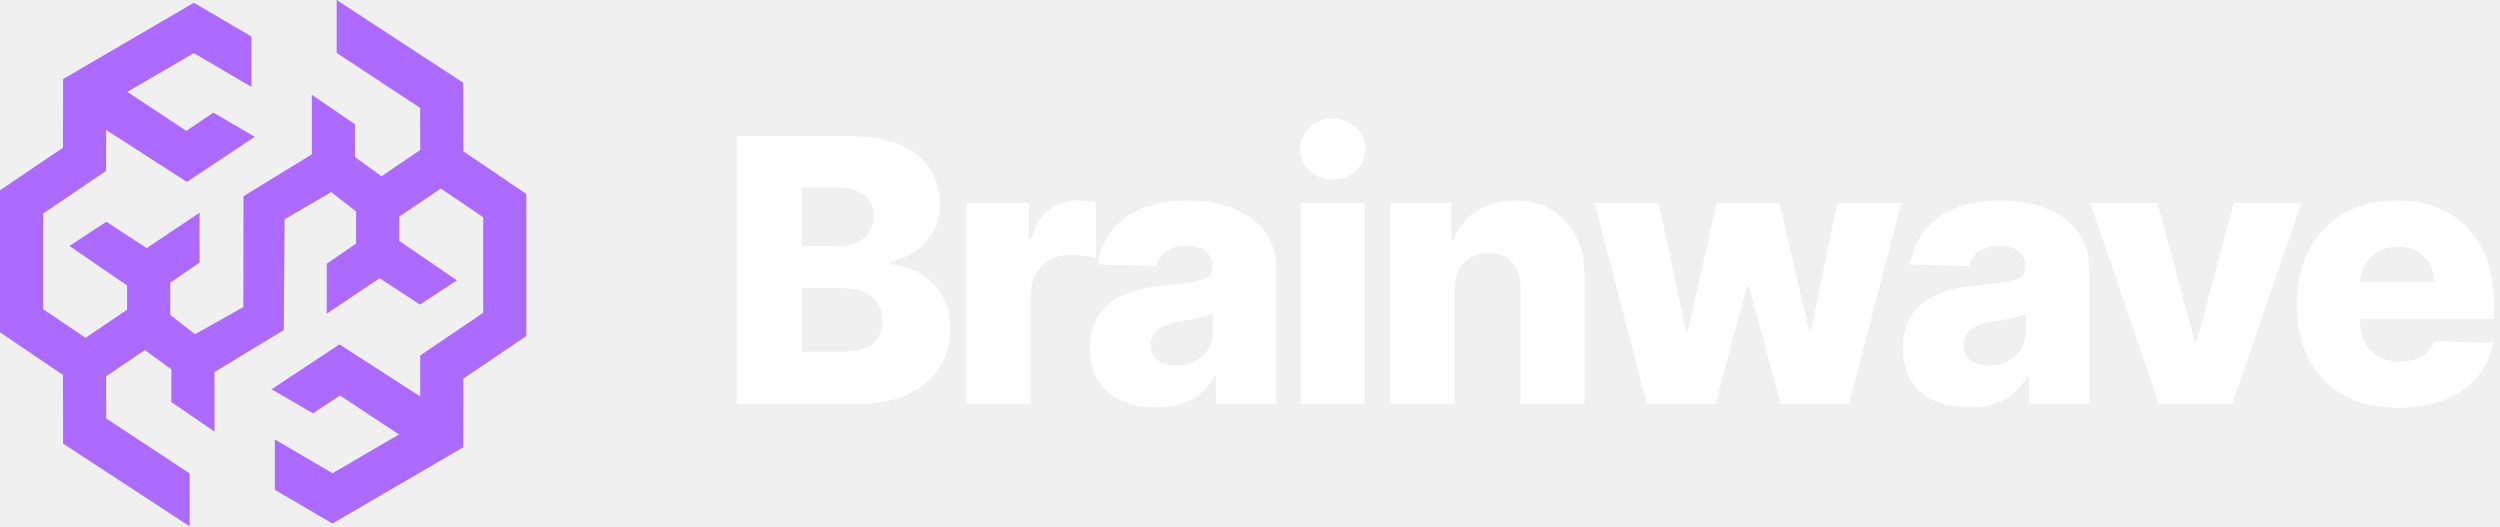
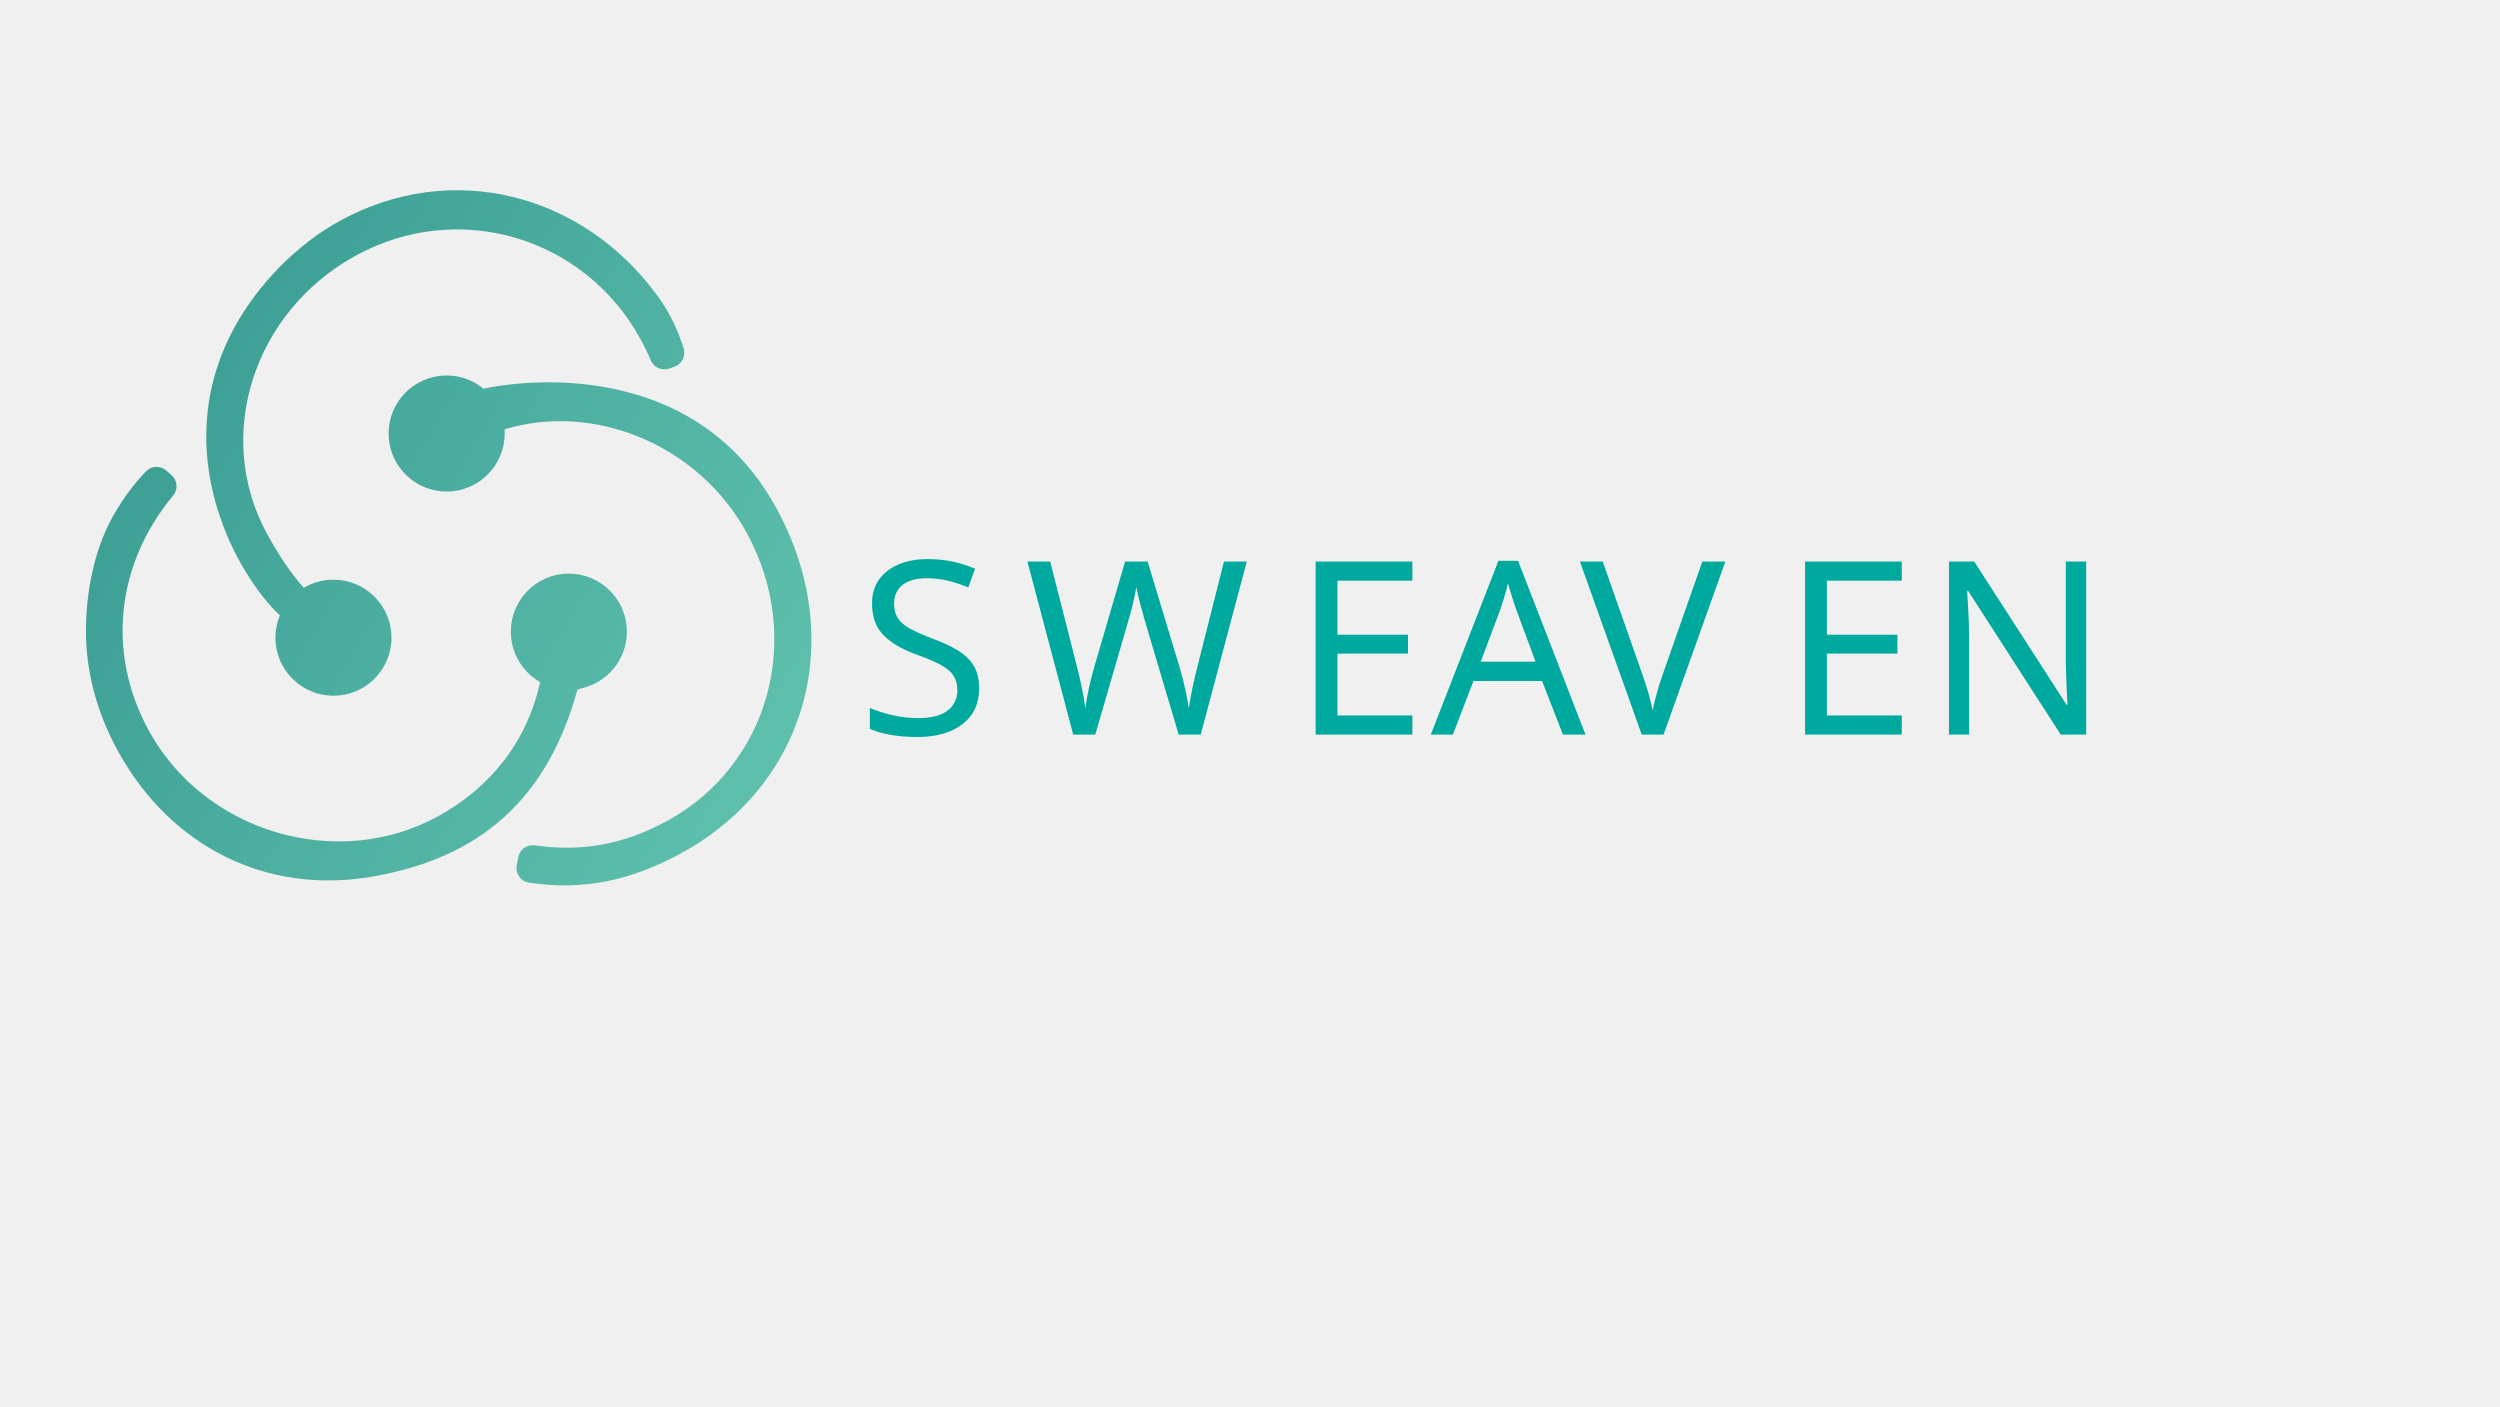
- <svg xmlns="http://www.w3.org/2000/svg" width="190" height="40" viewBox="0 0 190 40">
-   <g fill="none" fill-rule="evenodd">
-     <path fill="#FFF" fill-rule="nonzero" d="M56 30.704 56 10.34 64.492 10.34C66.016 10.34 67.292 10.556 68.32 10.986 69.354 11.417 70.129 12.021 70.646 12.796 71.17 13.572 71.432 14.47 71.432 15.491 71.432 16.266 71.269 16.959 70.945 17.569 70.62 18.172 70.172 18.673 69.602 19.07 69.032 19.468 68.373 19.746 67.624 19.905L67.624 20.104C68.445 20.144 69.204 20.366 69.901 20.771 70.603 21.175 71.167 21.738 71.591 22.461 72.015 23.177 72.227 24.025 72.227 25.006 72.227 26.1 71.949 27.078 71.392 27.94 70.835 28.795 70.03 29.471 68.976 29.968 67.922 30.459 66.642 30.704 65.138 30.704L56 30.704ZM60.922 26.736 63.965 26.736C65.032 26.736 65.817 26.534 66.321 26.13 66.831 25.726 67.087 25.162 67.087 24.44 67.087 23.916 66.964 23.465 66.719 23.087 66.474 22.703 66.126 22.408 65.675 22.202 65.224 21.99 64.684 21.884 64.054 21.884L60.922 21.884 60.922 26.736ZM60.922 18.712 63.646 18.712C64.183 18.712 64.66 18.623 65.078 18.444 65.496 18.265 65.82 18.006 66.053 17.668 66.291 17.33 66.41 16.923 66.41 16.445 66.41 15.762 66.169 15.226 65.685 14.835 65.201 14.443 64.548 14.248 63.726 14.248L60.922 14.248 60.922 18.712ZM73.474 30.704 73.474 15.431 78.197 15.431 78.197 18.215 78.356 18.215C78.634 17.208 79.088 16.459 79.718 15.968 80.348 15.471 81.08 15.222 81.915 15.222 82.141 15.222 82.373 15.239 82.612 15.272 82.85 15.299 83.072 15.342 83.278 15.401L83.278 19.627C83.046 19.548 82.741 19.485 82.363 19.438 81.992 19.392 81.66 19.369 81.369 19.369 80.792 19.369 80.272 19.498 79.808 19.756 79.35 20.008 78.989 20.363 78.724 20.82 78.465 21.271 78.336 21.801 78.336 22.411L78.336 30.704 73.474 30.704ZM87.87 30.962C86.896 30.962 86.031 30.8 85.275 30.475 84.526 30.144 83.933 29.646 83.495 28.984 83.064 28.314 82.849 27.476 82.849 26.468 82.849 25.62 82.998 24.904 83.296 24.32 83.594 23.737 84.005 23.263 84.529 22.898 85.053 22.534 85.656 22.259 86.339 22.073 87.022 21.881 87.751 21.752 88.526 21.685 89.395 21.606 90.094 21.523 90.624 21.437 91.155 21.344 91.539 21.215 91.778 21.049 92.023 20.877 92.146 20.635 92.146 20.323L92.146 20.273C92.146 19.763 91.97 19.369 91.619 19.09 91.267 18.812 90.793 18.673 90.197 18.673 89.554 18.673 89.037 18.812 88.646 19.09 88.255 19.369 88.006 19.753 87.9 20.244L83.415 20.084C83.548 19.157 83.889 18.328 84.44 17.599 84.996 16.863 85.759 16.286 86.727 15.869 87.701 15.444 88.871 15.232 90.237 15.232 91.211 15.232 92.109 15.348 92.931 15.58 93.753 15.806 94.469 16.137 95.079 16.575 95.689 17.005 96.159 17.536 96.491 18.166 96.829 18.795 96.998 19.514 96.998 20.323L96.998 30.704 92.424 30.704 92.424 28.576 92.305 28.576C92.033 29.093 91.685 29.53 91.261 29.889 90.843 30.247 90.349 30.515 89.779 30.694 89.216 30.873 88.579 30.962 87.87 30.962ZM89.371 27.78C89.895 27.78 90.366 27.674 90.783 27.462 91.208 27.25 91.546 26.959 91.798 26.587 92.049 26.209 92.175 25.772 92.175 25.275L92.175 23.823C92.036 23.896 91.867 23.962 91.668 24.022 91.476 24.082 91.264 24.138 91.032 24.191 90.8 24.244 90.561 24.291 90.316 24.33 90.071 24.37 89.835 24.407 89.61 24.44 89.153 24.512 88.762 24.625 88.437 24.778 88.119 24.93 87.873 25.129 87.701 25.374 87.535 25.613 87.453 25.898 87.453 26.229 87.453 26.733 87.632 27.118 87.989 27.383 88.354 27.648 88.815 27.78 89.371 27.78ZM98.851 30.704 98.851 15.431 103.713 15.431 103.713 30.704 98.851 30.704ZM101.287 13.651C100.604 13.651 100.018 13.426 99.527 12.975 99.037 12.518 98.791 11.968 98.791 11.325 98.791 10.688 99.037 10.145 99.527 9.694 100.018 9.236 100.604 9.008 101.287 9.008 101.976 9.008 102.563 9.236 103.047 9.694 103.537 10.145 103.783 10.688 103.783 11.325 103.783 11.968 103.537 12.518 103.047 12.975 102.563 13.426 101.976 13.651 101.287 13.651ZM110.55 21.994 110.55 30.704 105.688 30.704 105.688 15.431 110.312 15.431 110.312 18.235 110.481 18.235C110.819 17.3 111.395 16.568 112.211 16.038 113.026 15.501 113.997 15.232 115.124 15.232 116.198 15.232 117.129 15.474 117.918 15.958 118.714 16.435 119.33 17.105 119.768 17.967 120.212 18.822 120.43 19.823 120.424 20.97L120.424 30.704 115.562 30.704 115.562 21.924C115.568 21.076 115.353 20.413 114.915 19.935 114.484 19.458 113.884 19.22 113.116 19.22 112.605 19.22 112.154 19.332 111.763 19.558 111.379 19.776 111.08 20.091 110.868 20.502 110.663 20.913 110.557 21.41 110.55 21.994Z" />
-     <polygon fill="#FFF" fill-rule="nonzero" points="125.168 30.704 121.19 15.431 126.073 15.431 128.131 25.215 128.26 25.215 130.467 15.431 135.23 15.431 137.497 25.146 137.627 25.146 139.625 15.431 144.507 15.431 140.52 30.704 135.32 30.704 132.933 21.805 132.764 21.805 130.378 30.704" />
-     <path fill="#FFF" fill-rule="nonzero" d="M149.644,30.962 C148.67,30.962 147.805,30.8 147.049,30.475 C146.3,30.144 145.706,29.646 145.269,28.984 C144.838,28.314 144.623,27.476 144.623,26.468 C144.623,25.62 144.772,24.904 145.07,24.32 C145.368,23.737 145.779,23.263 146.303,22.898 C146.827,22.534 147.43,22.259 148.113,22.073 C148.796,21.881 149.525,21.752 150.3,21.685 C151.169,21.606 151.868,21.523 152.398,21.437 C152.929,21.344 153.313,21.215 153.552,21.049 C153.797,20.877 153.92,20.635 153.92,20.323 L153.92,20.273 C153.92,19.763 153.744,19.369 153.393,19.09 C153.041,18.812 152.567,18.673 151.971,18.673 C151.328,18.673 150.811,18.812 150.42,19.09 C150.028,19.369 149.78,19.753 149.674,20.244 L145.189,20.084 C145.322,19.157 145.663,18.328 146.214,17.599 C146.77,16.863 147.533,16.286 148.501,15.869 C149.475,15.444 150.645,15.232 152.01,15.232 C152.985,15.232 153.883,15.348 154.705,15.58 C155.527,15.806 156.243,16.137 156.853,16.575 C157.463,17.005 157.933,17.536 158.265,18.166 C158.603,18.795 158.772,19.514 158.772,20.323 L158.772,30.704 L154.198,30.704 L154.198,28.576 L154.079,28.576 C153.807,29.093 153.459,29.53 153.035,29.889 C152.617,30.247 152.123,30.515 151.553,30.694 C150.99,30.873 150.353,30.962 149.644,30.962 Z M151.145,27.78 C151.669,27.78 152.14,27.674 152.557,27.462 C152.982,27.25 153.32,26.959 153.572,26.587 C153.823,26.209 153.949,25.772 153.949,25.275 L153.949,23.823 C153.81,23.896 153.641,23.962 153.442,24.022 C153.25,24.082 153.038,24.138 152.806,24.191 C152.574,24.244 152.335,24.291 152.09,24.33 C151.845,24.37 151.609,24.407 151.384,24.44 C150.927,24.512 150.536,24.625 150.211,24.778 C149.893,24.93 149.647,25.129 149.475,25.374 C149.309,25.613 149.226,25.898 149.226,26.229 C149.226,26.733 149.405,27.118 149.763,27.383 C150.128,27.648 150.589,27.78 151.145,27.78 Z" />
-     <polygon fill="#FFF" fill-rule="nonzero" points="174.893 15.431 169.653 30.704 164.085 30.704 158.855 15.431 163.976 15.431 166.79 25.951 166.949 25.951 169.773 15.431" />
-     <path fill="#FFF" fill-rule="nonzero" d="M182.285,30.992 C180.687,30.992 179.308,30.677 178.148,30.048 C176.995,29.411 176.107,28.506 175.484,27.333 C174.867,26.153 174.559,24.751 174.559,23.127 C174.559,21.549 174.87,20.171 175.493,18.991 C176.117,17.804 176.995,16.883 178.128,16.227 C179.262,15.564 180.598,15.232 182.136,15.232 C183.223,15.232 184.217,15.401 185.118,15.739 C186.02,16.077 186.799,16.578 187.455,17.241 C188.111,17.904 188.622,18.722 188.986,19.697 C189.351,20.665 189.533,21.775 189.533,23.028 L189.533,24.241 L176.259,24.241 L176.259,21.417 L185.009,21.417 C185.002,20.9 184.88,20.439 184.641,20.035 C184.403,19.63 184.074,19.316 183.657,19.09 C183.246,18.858 182.772,18.742 182.235,18.742 C181.691,18.742 181.204,18.865 180.773,19.11 C180.342,19.349 180.001,19.677 179.749,20.095 C179.497,20.505 179.365,20.973 179.351,21.497 L179.351,24.37 C179.351,24.993 179.474,25.54 179.719,26.011 C179.965,26.475 180.313,26.836 180.763,27.095 C181.214,27.353 181.751,27.482 182.374,27.482 C182.805,27.482 183.196,27.423 183.547,27.303 C183.899,27.184 184.2,27.008 184.452,26.776 C184.704,26.544 184.893,26.259 185.019,25.921 L189.484,26.05 C189.298,27.051 188.89,27.923 188.261,28.666 C187.637,29.401 186.819,29.975 185.805,30.386 C184.79,30.79 183.617,30.992 182.285,30.992 Z" />
-     <polygon fill="#AC6AFF" fill-rule="nonzero" points="35.213 11.501 35.206 6.288 25.586 0 25.586 4.022 31.931 8.2 31.936 11.402 28.988 13.398 26.977 11.931 26.977 9.446 23.7 7.204 23.7 11.727 18.505 14.915 18.495 23.335 14.822 25.403 12.937 23.926 12.937 21.488 15.169 19.959 15.169 19.939 15.169 16.166 11.152 18.854 8.081 16.856 5.276 18.693 9.659 21.694 9.659 23.536 6.5 25.674 3.277 23.492 3.277 16.23 8.062 12.991 8.066 9.875 14.203 13.827 19.361 10.394 16.216 8.559 14.159 9.947 9.677 6.983 14.731 4.036 19.11 6.603 19.11 2.775 14.736 .211 4.794 6.008 4.787 11.223 0 14.465 0 25.257 4.787 28.499 4.794 33.714 14.414 40 14.414 35.981 8.069 31.803 8.064 28.601 11.012 26.605 13.023 28.072 13.023 30.557 16.3 32.798 16.3 28.275 21.569 25.088 21.628 16.667 25.178 14.599 27.063 16.076 27.063 18.514 24.831 20.043 24.831 20.063 24.831 23.837 28.848 21.148 31.919 23.146 34.724 21.309 30.34 18.306 30.34 16.466 33.5 14.329 36.723 16.511 36.723 23.772 31.939 27.012 31.934 30.127 25.797 26.173 20.639 29.584 23.784 31.416 25.841 30.055 30.323 33.019 25.269 35.966 20.89 33.399 20.89 37.225 25.264 39.789 35.206 33.995 35.213 28.779 40 25.537 40 14.743" />
-   </g>
+ <svg xmlns="http://www.w3.org/2000/svg" version="1.1" id="Layer_1" x="0px" y="0px" viewBox="0 0 1920 1080" style="enable-background:new 0 0 1920 1080;" xml:space="preserve">
+   <style type="text/css">
+ 	.st0{fill:url(#SVGID_1_);}
+ 	.st1{fill:#00A99D;}
+ 	.st2{font-family:'Poppins-SemiBold';}
+ 	.st3{font-size:186.173px;}
+ 	.st4{letter-spacing:14;}
+ 	.st5{font-family:'Poppins-SemiBoldItalic';}
+ 	.st6{letter-spacing:3;}
+ 	.st7{letter-spacing:7;}
+ </style>
+   <linearGradient id="SVGID_1_" gradientUnits="userSpaceOnUse" x1="256.171" y1="-9289.043" x2="-19187.117" y2="2124.881" gradientTransform="matrix(0.0333 0 0 -0.0333 649.6932 310.9863)">
+     <stop offset="0" style="stop-color:#62C3AF" />
+     <stop offset="0.557" style="stop-color:#4AAC9E" />
+     <stop offset="1" style="stop-color:#34978F" />
+   </linearGradient>
+   <path class="st0" d="M406.17,677.84c40.63,6.31,78.13-1.22,117.29-22.72c96.79-53.12,127.53-165.21,72.68-265.07  c-64.19-117.09-198.8-97.23-224.82-91.54c-7.69-6.33-17.55-10.14-28.29-10.14c-24.64,0-44.58,19.96-44.58,44.58  s19.95,44.56,44.58,44.56c24.61,0,44.56-19.95,44.56-44.56c0-1.08-0.02-2.14-0.11-3.2c68.38-20.92,148.7,11.42,185.94,79.38  c44.21,80.62,17.38,178.31-60.71,221.14c-32.86,18.01-65.36,24.23-101.98,18.95c-5.95-0.86-11.53,3.11-12.66,9.01l-1.22,6.37  c-0.58,3.12,0.03,5.99,1.87,8.6c1.8,2.6,4.32,4.14,7.46,4.64V677.84z M443.48,529.62c1.13-0.35,2.21-0.7,3.26-1.05  c19.89-4.49,34.7-22.25,34.7-43.48c0-24.61-19.95-44.55-44.56-44.55c-24.64,0-44.56,19.95-44.56,44.55  c0,16.61,9.07,31.09,22.52,38.76c-9.54,43.83-36.55,80.11-78.51,103.12c-77.33,42.4-179.26,12.2-221.95-65.71  c-32.96-60.01-24.84-128.56,18.61-180.66c3.91-4.71,3.35-11.71-1.28-15.72l-4.15-3.59c-4.54-3.92-11.31-3.62-15.48,0.73  c-8.58,8.9-17.35,20.09-25.69,35.14C71.92,423.21,66.06,455.84,66,484.37c-0.06,31.14,8.31,62.85,24.41,92.13  c40.94,74.7,114.85,110.05,193.55,97.05c74.37-12.26,134.09-50.62,159.48-143.91L443.48,529.62z M214.75,472.38  c0.07,0.09,0.09,0.23,0.12,0.39c-2.16,5.24-3.35,10.96-3.35,16.97c0,24.63,19.97,44.58,44.58,44.58c23.59,0,42.91-18.34,44.45-41.56  l0.29-0.96l-0.24-0.06c0.03-0.66,0.06-1.33,0.06-1.98c0-24.61-19.95-44.56-44.56-44.56c-8.34,0-16.15,2.27-22.8,6.27  c-9.86-11.17-19.07-24.79-28.12-41.31c-41.23-75.16-10.75-170.67,68.19-213.93c78.56-43.01,175.37-14.58,218.48,64.17  c3.26,5.93,5.77,11.03,7.88,16.2c2.21,5.59,8.42,8.4,14.11,6.44l4.14-1.44c5.75-1.98,8.87-8.19,7.06-14  c-4.02-12.8-9.71-26.13-19.83-40.07c-57.8-79.43-158.56-104.87-244.14-57.96c-33.36,18.27-63.11,49.17-80.78,81.44  C126.89,348.5,184.2,444.21,214.75,472.38L214.75,472.38z" />
+   <text transform="matrix(1 0 0 1 658.5415 564.1689)">
+     <tspan x="0" y="0" class="st1 st2 st3 st4">S</tspan>
+     <tspan x="128.27" y="0" class="st1 st5 st3 st4">W</tspan>
+     <tspan x="333.81" y="0" class="st1 st2 st3 st6">EAV</tspan>
+     <tspan x="709.69" y="0" class="st1 st2 st3 st7">EN</tspan>
+   </text>
</svg>
